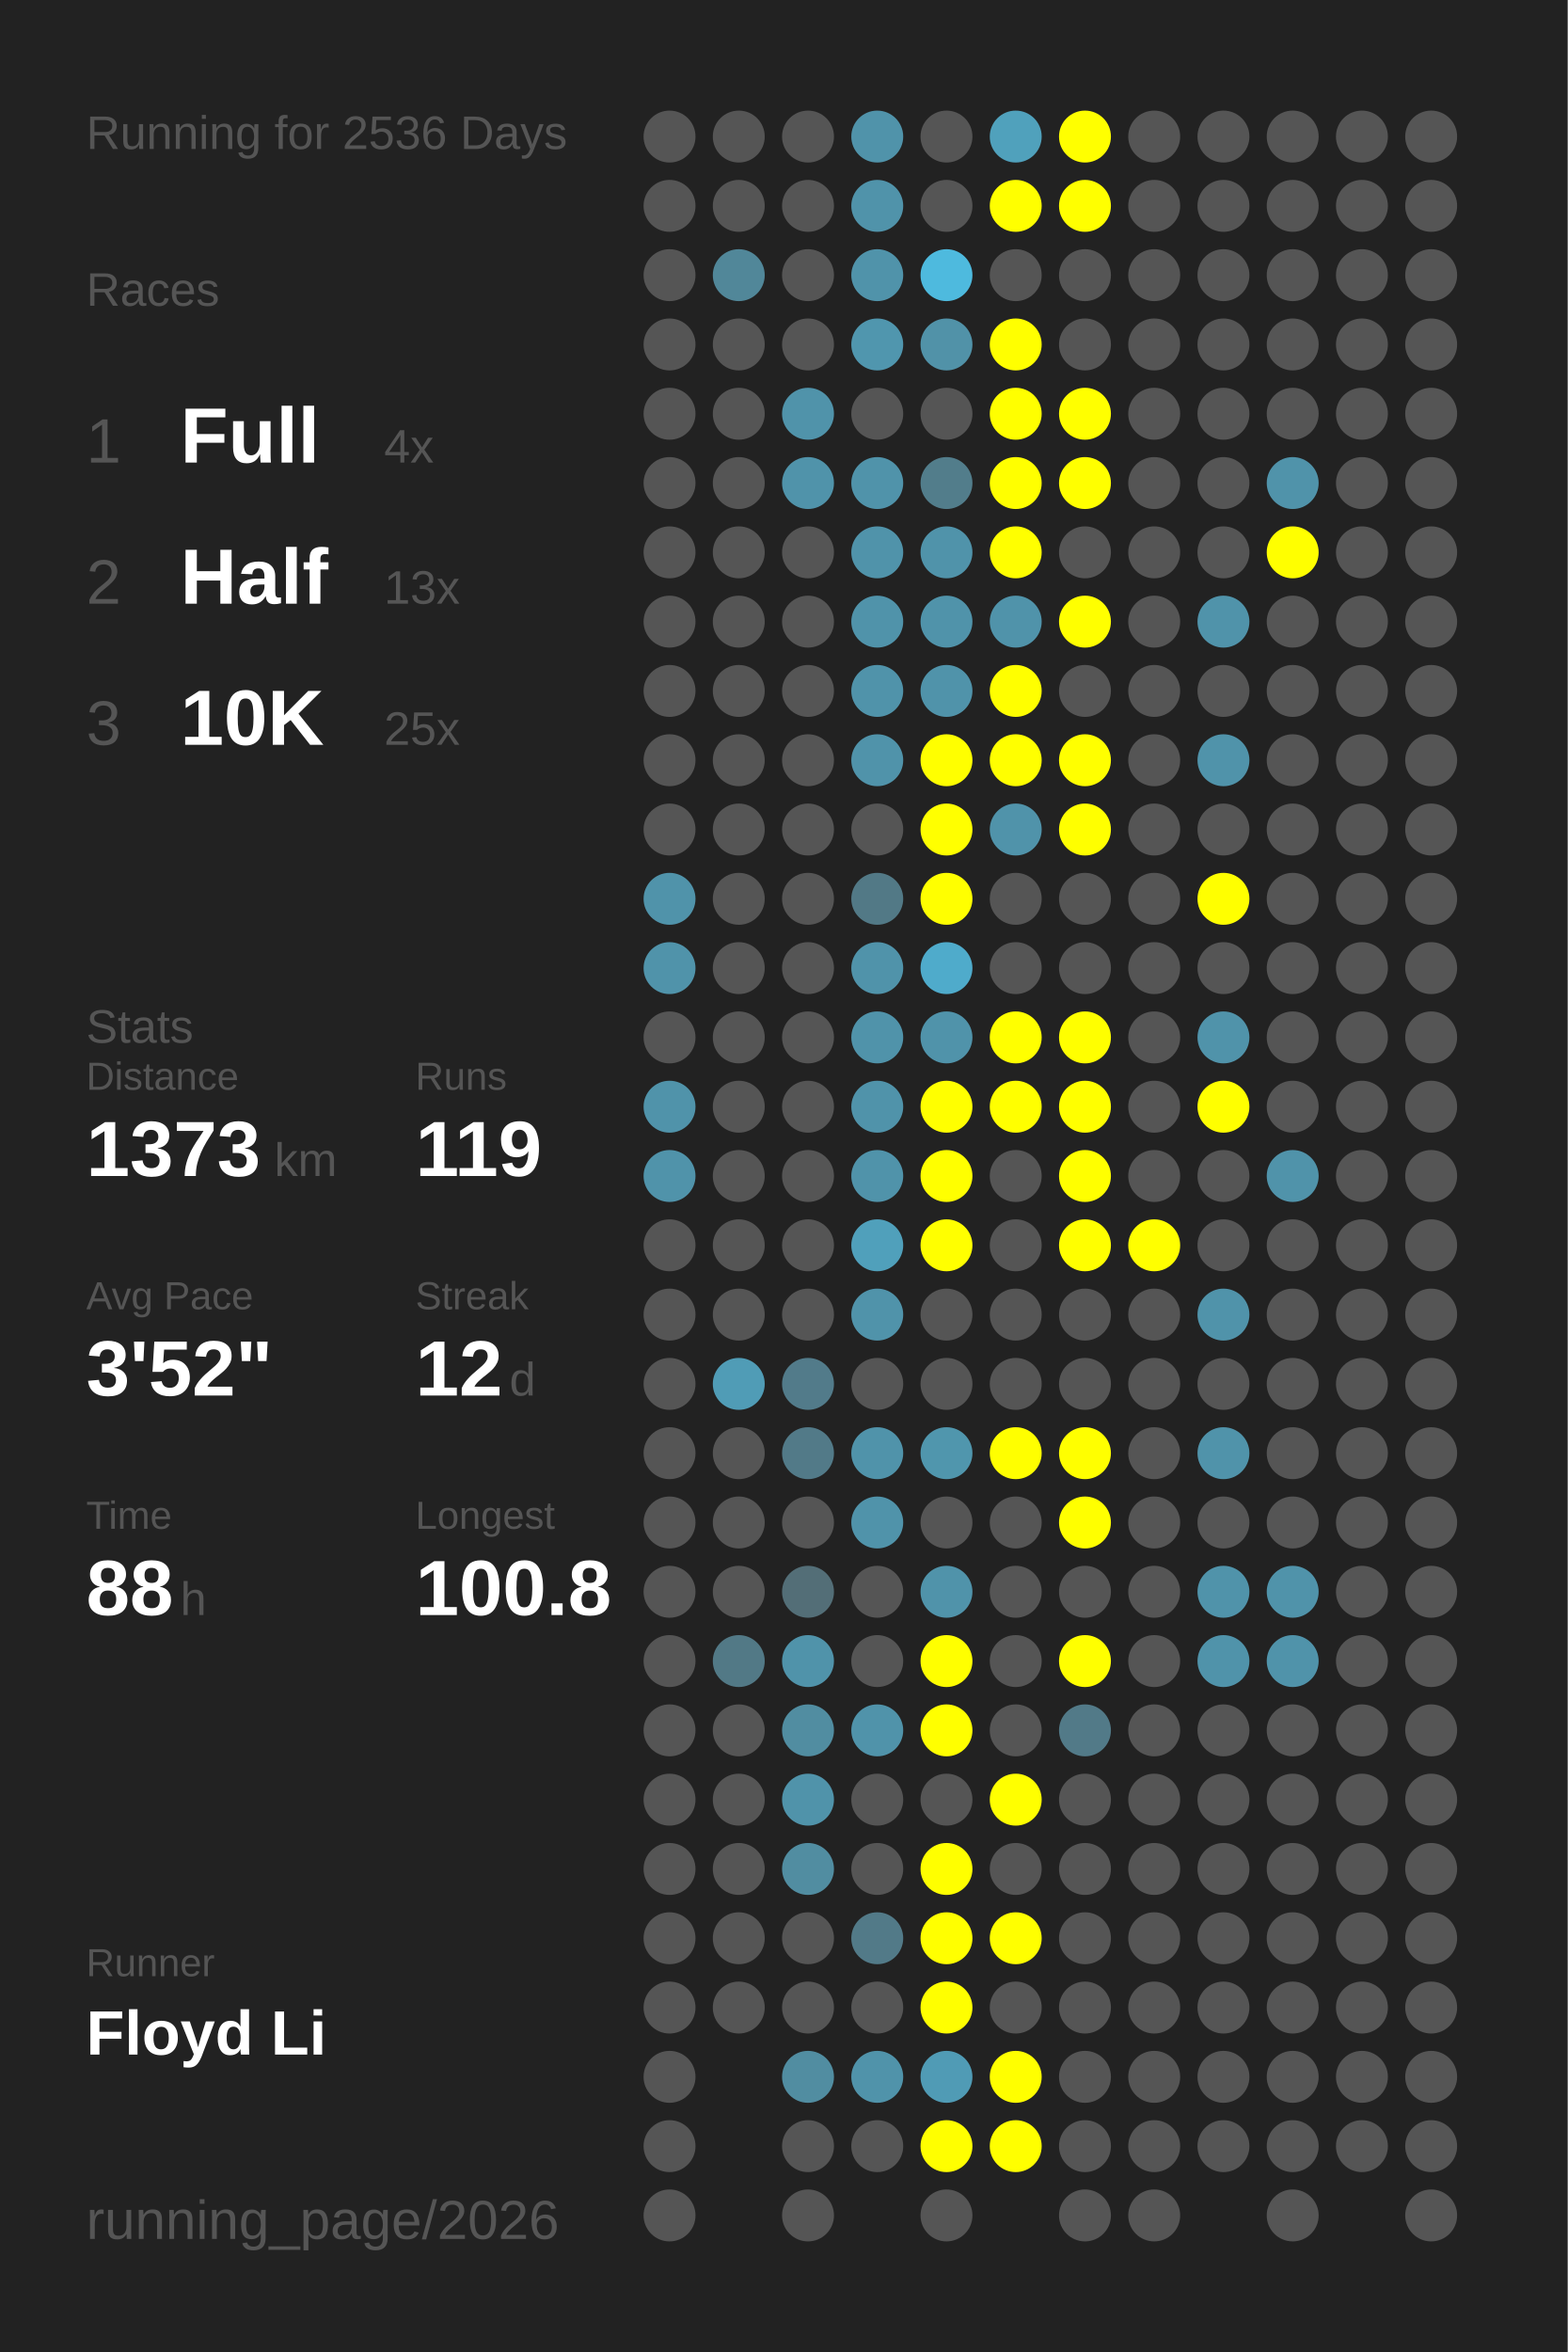
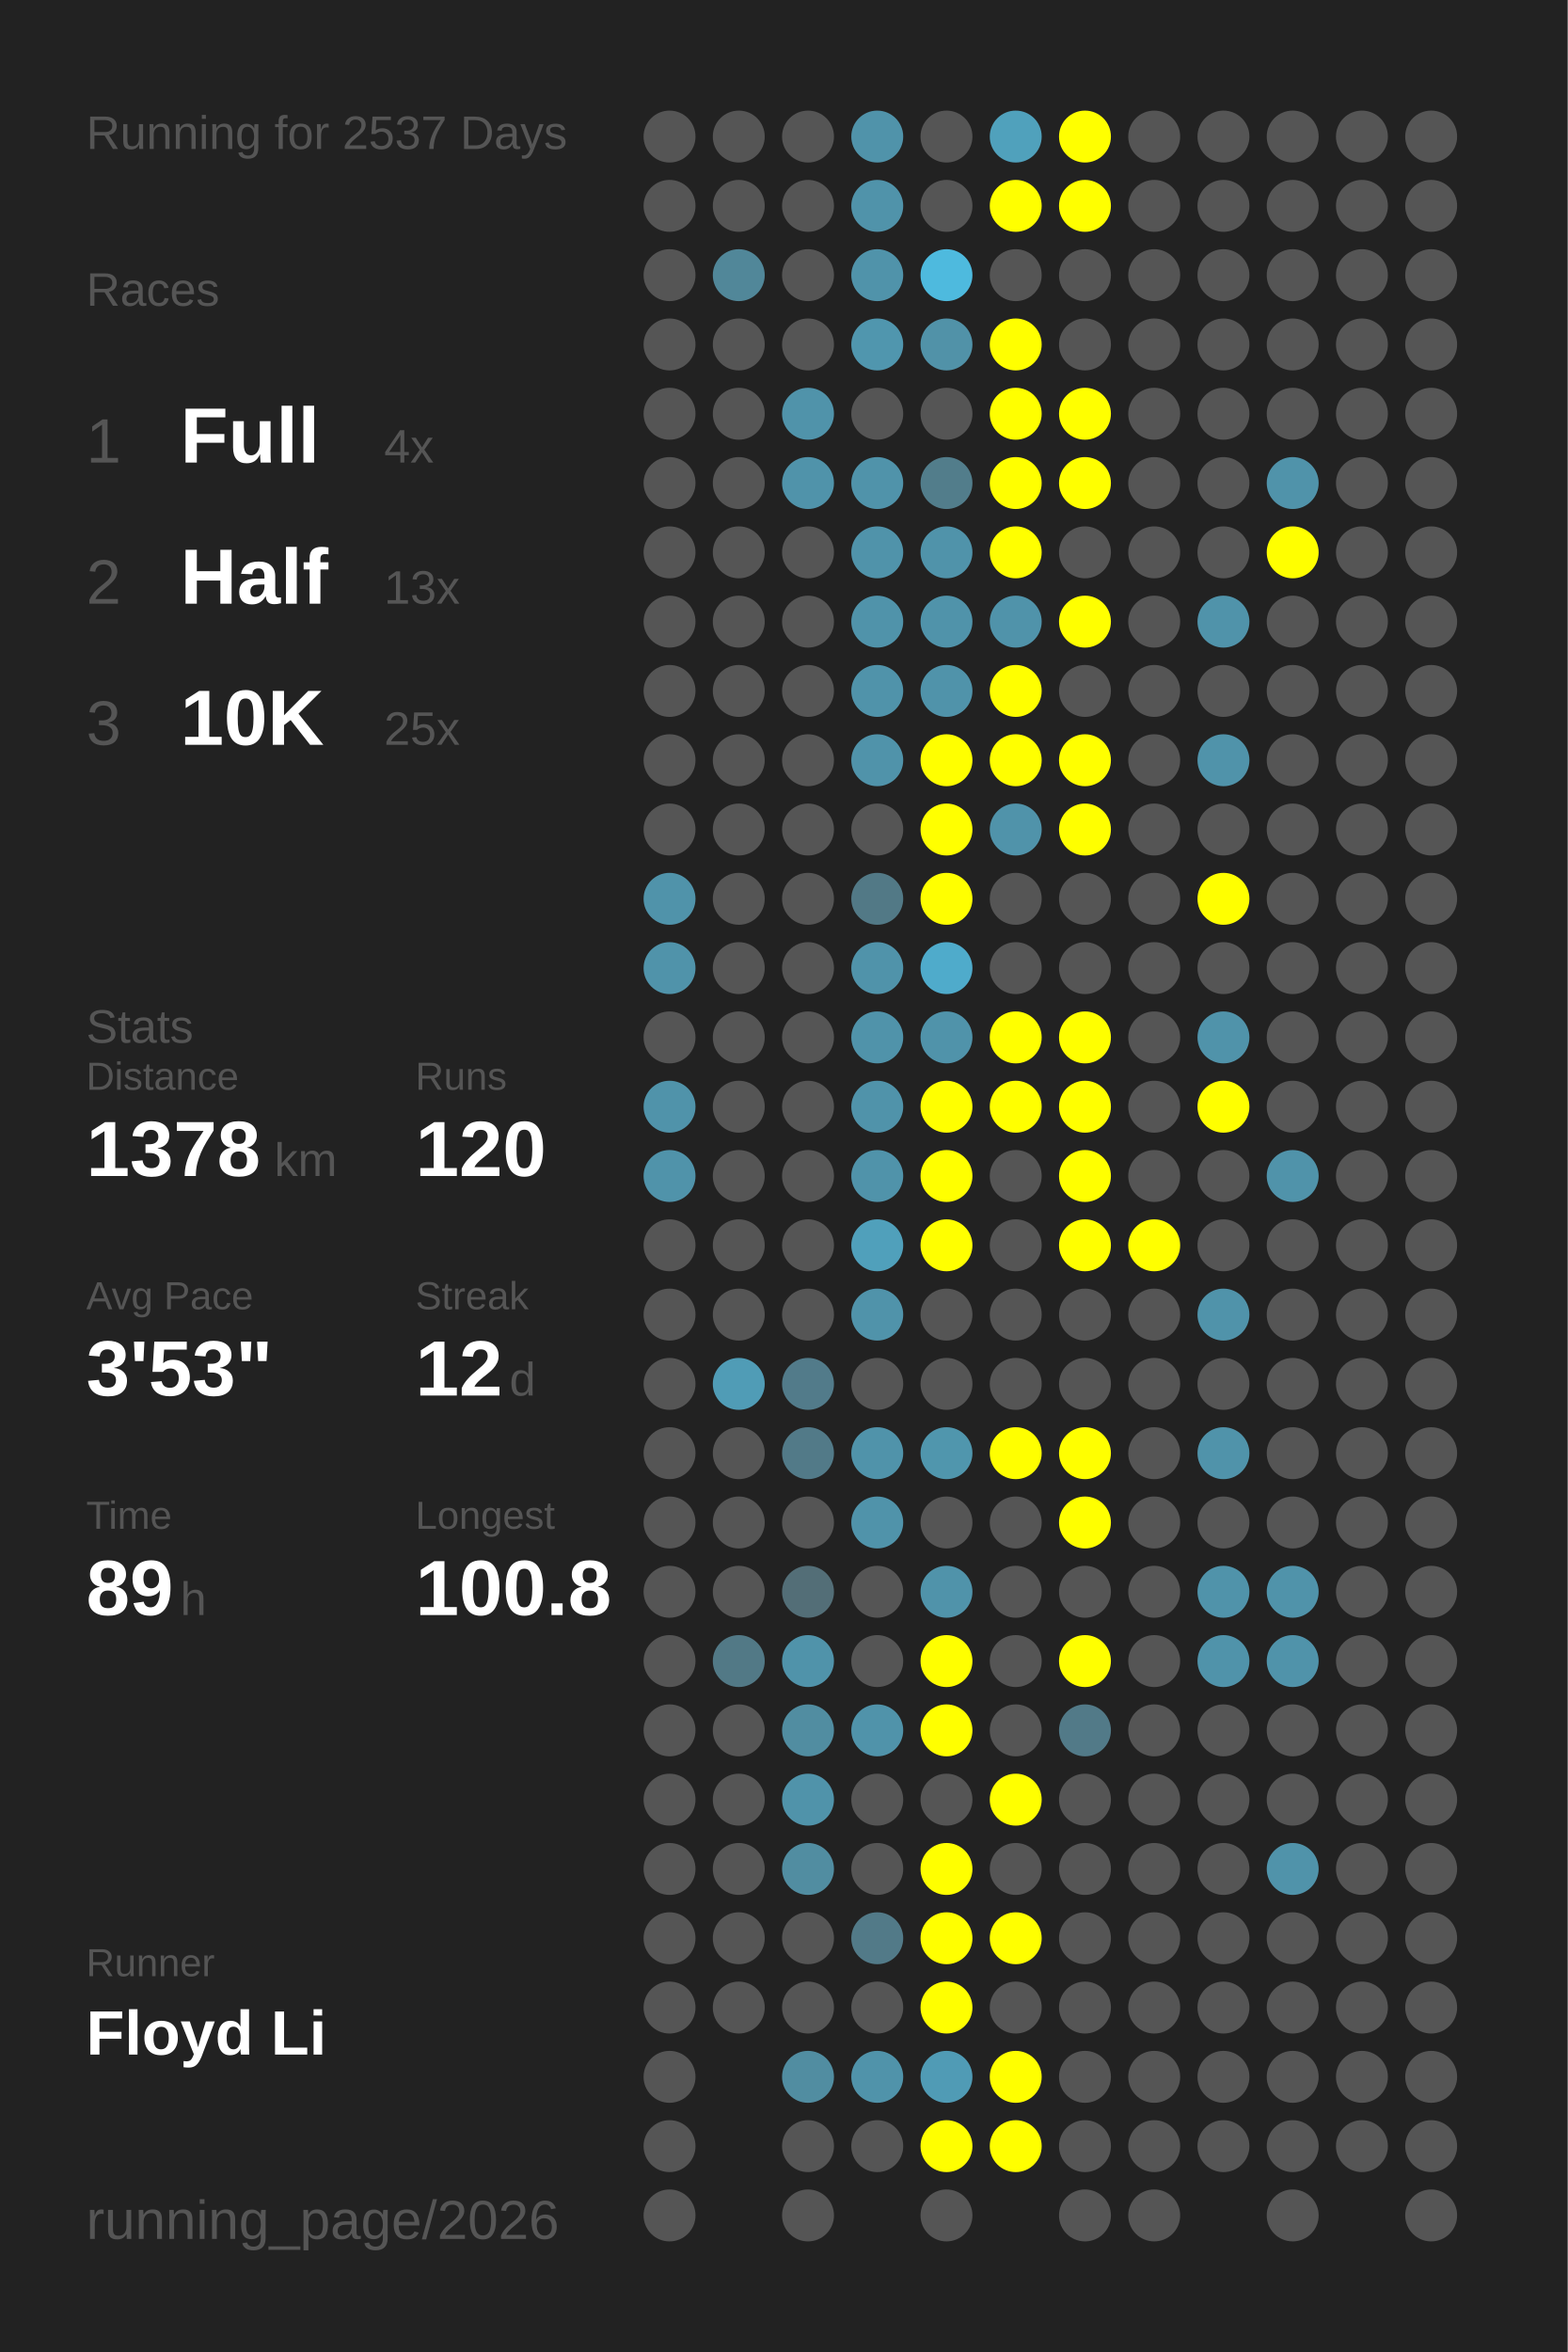
<svg xmlns="http://www.w3.org/2000/svg" baseProfile="full" height="300mm" version="1.1" viewBox="0,0,200,300" width="200mm">
  <defs />
  <rect fill="#222222" height="300" width="200" x="0" y="0" />
-   <text fill="#555555" style="font-size:6px; font-family:Arial;" x="11" y="19">Running for 2536 Days</text>
+   <text fill="#555555" style="font-size:6px; font-family:Arial;" x="11" y="19">Running for 2537 Days</text>
  <text fill="#555555" style="font-size:6px; font-family:Arial;" x="11" y="39">Races</text>
  <text fill="#555555" style="font-size:8px; font-family:Arial;" x="11" y="59">1</text>
  <text fill="#FFFFFF" style="font-size:10px; font-family:Arial; font-weight:bold;" x="23" y="59">Full</text>
  <text fill="#555555" style="font-size:6px; font-family:Arial;" x="49" y="59">4x</text>
  <text fill="#555555" style="font-size:8px; font-family:Arial;" x="11" y="77">2</text>
  <text fill="#FFFFFF" style="font-size:10px; font-family:Arial; font-weight:bold;" x="23" y="77">Half</text>
  <text fill="#555555" style="font-size:6px; font-family:Arial;" x="49" y="77">13x</text>
  <text fill="#555555" style="font-size:8px; font-family:Arial;" x="11" y="95">3</text>
  <text fill="#FFFFFF" style="font-size:10px; font-family:Arial; font-weight:bold;" x="23" y="95">10K</text>
  <text fill="#555555" style="font-size:6px; font-family:Arial;" x="49" y="95">25x</text>
  <text fill="#555555" style="font-size:6px; font-family:Arial;" x="11" y="133">Stats</text>
  <text fill="#555555" style="font-size:5px; font-family:Arial;" x="11" y="139">Distance</text>
-   <text fill="#FFFFFF" style="font-size:10px; font-family:Arial; font-weight:bold;" x="11" y="150">1373</text>
+   <text fill="#FFFFFF" style="font-size:10px; font-family:Arial; font-weight:bold;" x="11" y="150">1378</text>
  <text fill="#555555" style="font-size:6px; font-family:Arial;" x="35" y="150">km</text>
  <text fill="#555555" style="font-size:5px; font-family:Arial;" x="53" y="139">Runs</text>
-   <text fill="#FFFFFF" style="font-size:10px; font-family:Arial; font-weight:bold;" x="53" y="150">119</text>
+   <text fill="#FFFFFF" style="font-size:10px; font-family:Arial; font-weight:bold;" x="53" y="150">120</text>
  <text fill="#555555" style="font-size:5px; font-family:Arial;" x="11" y="167">Avg Pace</text>
-   <text fill="#FFFFFF" style="font-size:10px; font-family:Arial; font-weight:bold;" x="11" y="178">3'52"</text>
+   <text fill="#FFFFFF" style="font-size:10px; font-family:Arial; font-weight:bold;" x="11" y="178">3'53"</text>
  <text fill="#555555" style="font-size:5px; font-family:Arial;" x="53" y="167">Streak</text>
  <text fill="#FFFFFF" style="font-size:10px; font-family:Arial; font-weight:bold;" x="53" y="178">12</text>
  <text fill="#555555" style="font-size:6px; font-family:Arial;" x="65" y="178">d</text>
  <text fill="#555555" style="font-size:5px; font-family:Arial;" x="11" y="195">Time</text>
-   <text fill="#FFFFFF" style="font-size:10px; font-family:Arial; font-weight:bold;" x="11" y="206">88</text>
+   <text fill="#FFFFFF" style="font-size:10px; font-family:Arial; font-weight:bold;" x="11" y="206">89</text>
  <text fill="#555555" style="font-size:6px; font-family:Arial;" x="23" y="206">h</text>
  <text fill="#555555" style="font-size:5px; font-family:Arial;" x="53" y="195">Longest</text>
  <text fill="#FFFFFF" style="font-size:10px; font-family:Arial; font-weight:bold;" x="53" y="206">100.8</text>
  <text fill="#555555" style="font-size:5px; font-family:Arial;" x="11" y="252.065">Runner</text>
  <text fill="#FFFFFF" style="font-size:8px; font-family:Arial; font-weight:bold;" x="11" y="262.065">Floyd Li</text>
  <text fill="#555555" style="font-size:7px; font-family:Arial;" x="11" y="285.581">running_page/2026</text>
  <circle cx="85.417" cy="17.419" fill="#555555" r="3.312" />
  <circle cx="85.417" cy="26.258" fill="#555555" r="3.312" />
  <circle cx="85.417" cy="35.097" fill="#555555" r="3.312" />
  <circle cx="85.417" cy="43.935" fill="#555555" r="3.312" />
  <circle cx="85.417" cy="52.774" fill="#555555" r="3.312" />
  <circle cx="85.417" cy="61.613" fill="#555555" r="3.312" />
  <circle cx="85.417" cy="70.452" fill="#555555" r="3.312" />
  <circle cx="85.417" cy="79.29" fill="#555555" r="3.312" />
  <circle cx="85.417" cy="88.129" fill="#555555" r="3.312" />
  <circle cx="85.417" cy="96.968" fill="#555555" r="3.312" />
  <circle cx="85.417" cy="105.806" fill="#555555" r="3.312" />
  <circle cx="85.417" cy="114.645" fill="#5093aa" r="3.312" />
  <circle cx="85.417" cy="123.484" fill="#5093aa" r="3.312" />
  <circle cx="85.417" cy="132.323" fill="#555555" r="3.312" />
  <circle cx="85.417" cy="141.161" fill="#5093aa" r="3.312" />
  <circle cx="85.417" cy="150" fill="#5093aa" r="3.312" />
  <circle cx="85.417" cy="158.839" fill="#555555" r="3.312" />
  <circle cx="85.417" cy="167.677" fill="#555555" r="3.312" />
  <circle cx="85.417" cy="176.516" fill="#555555" r="3.312" />
  <circle cx="85.417" cy="185.355" fill="#555555" r="3.312" />
  <circle cx="85.417" cy="194.194" fill="#555555" r="3.312" />
  <circle cx="85.417" cy="203.032" fill="#555555" r="3.312" />
  <circle cx="85.417" cy="211.871" fill="#555555" r="3.312" />
  <circle cx="85.417" cy="220.71" fill="#555555" r="3.312" />
  <circle cx="85.417" cy="229.548" fill="#555555" r="3.312" />
  <circle cx="85.417" cy="238.387" fill="#555555" r="3.312" />
  <circle cx="85.417" cy="247.226" fill="#555555" r="3.312" />
  <circle cx="85.417" cy="256.065" fill="#555555" r="3.312" />
  <circle cx="85.417" cy="264.903" fill="#555555" r="3.312" />
  <circle cx="85.417" cy="273.742" fill="#555555" r="3.312" />
  <circle cx="85.417" cy="282.581" fill="#555555" r="3.312" />
  <circle cx="94.25" cy="17.419" fill="#555555" r="3.312" />
  <circle cx="94.25" cy="26.258" fill="#555555" r="3.312" />
  <circle cx="94.25" cy="35.097" fill="#518799" r="3.312" />
  <circle cx="94.25" cy="43.935" fill="#555555" r="3.312" />
  <circle cx="94.25" cy="52.774" fill="#555555" r="3.312" />
  <circle cx="94.25" cy="61.613" fill="#555555" r="3.312" />
  <circle cx="94.25" cy="70.452" fill="#555555" r="3.312" />
  <circle cx="94.25" cy="79.29" fill="#555555" r="3.312" />
  <circle cx="94.25" cy="88.129" fill="#555555" r="3.312" />
  <circle cx="94.25" cy="96.968" fill="#555555" r="3.312" />
  <circle cx="94.25" cy="105.806" fill="#555555" r="3.312" />
  <circle cx="94.25" cy="114.645" fill="#555555" r="3.312" />
  <circle cx="94.25" cy="123.484" fill="#555555" r="3.312" />
  <circle cx="94.25" cy="132.323" fill="#555555" r="3.312" />
  <circle cx="94.25" cy="141.161" fill="#555555" r="3.312" />
  <circle cx="94.25" cy="150" fill="#555555" r="3.312" />
  <circle cx="94.25" cy="158.839" fill="#555555" r="3.312" />
  <circle cx="94.25" cy="167.677" fill="#555555" r="3.312" />
  <circle cx="94.25" cy="176.516" fill="#509cb6" r="3.312" />
  <circle cx="94.25" cy="185.355" fill="#555555" r="3.312" />
  <circle cx="94.25" cy="194.194" fill="#555555" r="3.312" />
  <circle cx="94.25" cy="203.032" fill="#555555" r="3.312" />
  <circle cx="94.25" cy="211.871" fill="#527986" r="3.312" />
  <circle cx="94.25" cy="220.71" fill="#555555" r="3.312" />
  <circle cx="94.25" cy="229.548" fill="#555555" r="3.312" />
  <circle cx="94.25" cy="238.387" fill="#555555" r="3.312" />
  <circle cx="94.25" cy="247.226" fill="#555555" r="3.312" />
  <circle cx="94.25" cy="256.065" fill="#555555" r="3.312" />
  <circle cx="103.083" cy="17.419" fill="#555555" r="3.312" />
  <circle cx="103.083" cy="26.258" fill="#555555" r="3.312" />
  <circle cx="103.083" cy="35.097" fill="#555555" r="3.312" />
  <circle cx="103.083" cy="43.935" fill="#555555" r="3.312" />
  <circle cx="103.083" cy="52.774" fill="#5093aa" r="3.312" />
  <circle cx="103.083" cy="61.613" fill="#5093aa" r="3.312" />
  <circle cx="103.083" cy="70.452" fill="#555555" r="3.312" />
  <circle cx="103.083" cy="79.29" fill="#555555" r="3.312" />
  <circle cx="103.083" cy="88.129" fill="#555555" r="3.312" />
  <circle cx="103.083" cy="96.968" fill="#555555" r="3.312" />
  <circle cx="103.083" cy="105.806" fill="#555555" r="3.312" />
  <circle cx="103.083" cy="114.645" fill="#555555" r="3.312" />
  <circle cx="103.083" cy="123.484" fill="#555555" r="3.312" />
  <circle cx="103.083" cy="132.323" fill="#555555" r="3.312" />
  <circle cx="103.083" cy="141.161" fill="#555555" r="3.312" />
  <circle cx="103.083" cy="150" fill="#555555" r="3.312" />
  <circle cx="103.083" cy="158.839" fill="#555555" r="3.312" />
  <circle cx="103.083" cy="167.677" fill="#555555" r="3.312" />
  <circle cx="103.083" cy="176.516" fill="#527b8a" r="3.312" />
  <circle cx="103.083" cy="185.355" fill="#527a88" r="3.312" />
  <circle cx="103.083" cy="194.194" fill="#555555" r="3.312" />
  <circle cx="103.083" cy="203.032" fill="#536e77" r="3.312" />
  <circle cx="103.083" cy="211.871" fill="#5093aa" r="3.312" />
  <circle cx="103.083" cy="220.71" fill="#518da1" r="3.312" />
  <circle cx="103.083" cy="229.548" fill="#5093aa" r="3.312" />
  <circle cx="103.083" cy="238.387" fill="#518da1" r="3.312" />
  <circle cx="103.083" cy="247.226" fill="#555555" r="3.312" />
  <circle cx="103.083" cy="256.065" fill="#555555" r="3.312" />
  <circle cx="103.083" cy="264.903" fill="#518da1" r="3.312" />
  <circle cx="103.083" cy="273.742" fill="#555555" r="3.312" />
  <circle cx="103.083" cy="282.581" fill="#555555" r="3.312" />
  <circle cx="111.917" cy="17.419" fill="#5093aa" r="3.312" />
  <circle cx="111.917" cy="26.258" fill="#5093aa" r="3.312" />
  <circle cx="111.917" cy="35.097" fill="#5093aa" r="3.312" />
  <circle cx="111.917" cy="43.935" fill="#5096ae" r="3.312" />
  <circle cx="111.917" cy="52.774" fill="#555555" r="3.312" />
  <circle cx="111.917" cy="61.613" fill="#5093aa" r="3.312" />
  <circle cx="111.917" cy="70.452" fill="#5093aa" r="3.312" />
  <circle cx="111.917" cy="79.29" fill="#5093aa" r="3.312" />
  <circle cx="111.917" cy="88.129" fill="#5093aa" r="3.312" />
  <circle cx="111.917" cy="96.968" fill="#5093aa" r="3.312" />
  <circle cx="111.917" cy="105.806" fill="#555555" r="3.312" />
  <circle cx="111.917" cy="114.645" fill="#527986" r="3.312" />
  <circle cx="111.917" cy="123.484" fill="#5093aa" r="3.312" />
  <circle cx="111.917" cy="132.323" fill="#5093aa" r="3.312" />
  <circle cx="111.917" cy="141.161" fill="#5093aa" r="3.312" />
  <circle cx="111.917" cy="150" fill="#5093aa" r="3.312" />
  <circle cx="111.917" cy="158.839" fill="#50a0bb" r="3.312" />
  <circle cx="111.917" cy="167.677" fill="#5093aa" r="3.312" />
  <circle cx="111.917" cy="176.516" fill="#555555" r="3.312" />
  <circle cx="111.917" cy="185.355" fill="#5093aa" r="3.312" />
  <circle cx="111.917" cy="194.194" fill="#5093aa" r="3.312" />
  <circle cx="111.917" cy="203.032" fill="#555555" r="3.312" />
  <circle cx="111.917" cy="211.871" fill="#555555" r="3.312" />
  <circle cx="111.917" cy="220.71" fill="#5093aa" r="3.312" />
  <circle cx="111.917" cy="229.548" fill="#555555" r="3.312" />
  <circle cx="111.917" cy="238.387" fill="#555555" r="3.312" />
  <circle cx="111.917" cy="247.226" fill="#527a88" r="3.312" />
  <circle cx="111.917" cy="256.065" fill="#555555" r="3.312" />
  <circle cx="111.917" cy="264.903" fill="#5093aa" r="3.312" />
  <circle cx="111.917" cy="273.742" fill="#555555" r="3.312" />
  <circle cx="120.75" cy="17.419" fill="#555555" r="3.312" />
  <circle cx="120.75" cy="26.258" fill="#555555" r="3.312" />
  <circle cx="120.75" cy="35.097" fill="#4ebade" r="3.312" />
  <circle cx="120.75" cy="43.935" fill="#5192a8" r="3.312" />
  <circle cx="120.75" cy="52.774" fill="#555555" r="3.312" />
  <circle cx="120.75" cy="61.613" fill="#527d8b" r="3.312" />
  <circle cx="120.75" cy="70.452" fill="#5093aa" r="3.312" />
  <circle cx="120.75" cy="79.29" fill="#5093aa" r="3.312" />
  <circle cx="120.75" cy="88.129" fill="#5093aa" r="3.312" />
  <circle cx="120.75" cy="96.968" fill="#FFFF00" r="3.312" />
  <circle cx="120.75" cy="105.806" fill="#FFFF00" r="3.312" />
  <circle cx="120.75" cy="114.645" fill="#FFFF00" r="3.312" />
  <circle cx="120.75" cy="123.484" fill="#4fabcb" r="3.312" />
  <circle cx="120.75" cy="132.323" fill="#5093aa" r="3.312" />
  <circle cx="120.75" cy="141.161" fill="#FFFF00" r="3.312" />
  <circle cx="120.75" cy="150" fill="#FFFF00" r="3.312" />
  <circle cx="120.75" cy="158.839" fill="#FFFF00" r="3.312" />
  <circle cx="120.75" cy="167.677" fill="#555555" r="3.312" />
  <circle cx="120.75" cy="176.516" fill="#555555" r="3.312" />
  <circle cx="120.75" cy="185.355" fill="#5096ad" r="3.312" />
  <circle cx="120.75" cy="194.194" fill="#555555" r="3.312" />
  <circle cx="120.75" cy="203.032" fill="#5093aa" r="3.312" />
  <circle cx="120.75" cy="211.871" fill="#FFFF00" r="3.312" />
  <circle cx="120.75" cy="220.71" fill="#FFFF00" r="3.312" />
  <circle cx="120.75" cy="229.548" fill="#555555" r="3.312" />
  <circle cx="120.75" cy="238.387" fill="#FFFF00" r="3.312" />
  <circle cx="120.75" cy="247.226" fill="#FFFF00" r="3.312" />
  <circle cx="120.75" cy="256.065" fill="#FFFF00" r="3.312" />
  <circle cx="120.75" cy="264.903" fill="#509bb5" r="3.312" />
  <circle cx="120.75" cy="273.742" fill="#FFFF00" r="3.312" />
  <circle cx="120.75" cy="282.581" fill="#555555" r="3.312" />
  <circle cx="129.583" cy="17.419" fill="#50a1bc" r="3.312" />
  <circle cx="129.583" cy="26.258" fill="#FFFF00" r="3.312" />
  <circle cx="129.583" cy="35.097" fill="#555555" r="3.312" />
  <circle cx="129.583" cy="43.935" fill="#FFFF00" r="3.312" />
  <circle cx="129.583" cy="52.774" fill="#FFFF00" r="3.312" />
  <circle cx="129.583" cy="61.613" fill="#FFFF00" r="3.312" />
  <circle cx="129.583" cy="70.452" fill="#FFFF00" r="3.312" />
  <circle cx="129.583" cy="79.29" fill="#5093aa" r="3.312" />
  <circle cx="129.583" cy="88.129" fill="#FFFF00" r="3.312" />
  <circle cx="129.583" cy="96.968" fill="#FFFF00" r="3.312" />
  <circle cx="129.583" cy="105.806" fill="#5093aa" r="3.312" />
  <circle cx="129.583" cy="114.645" fill="#555555" r="3.312" />
  <circle cx="129.583" cy="123.484" fill="#555555" r="3.312" />
  <circle cx="129.583" cy="132.323" fill="#FFFF00" r="3.312" />
  <circle cx="129.583" cy="141.161" fill="#FFFF00" r="3.312" />
  <circle cx="129.583" cy="150" fill="#555555" r="3.312" />
  <circle cx="129.583" cy="158.839" fill="#555555" r="3.312" />
  <circle cx="129.583" cy="167.677" fill="#555555" r="3.312" />
  <circle cx="129.583" cy="176.516" fill="#555555" r="3.312" />
  <circle cx="129.583" cy="185.355" fill="#FFFF00" r="3.312" />
  <circle cx="129.583" cy="194.194" fill="#555555" r="3.312" />
  <circle cx="129.583" cy="203.032" fill="#555555" r="3.312" />
  <circle cx="129.583" cy="211.871" fill="#555555" r="3.312" />
  <circle cx="129.583" cy="220.71" fill="#555555" r="3.312" />
  <circle cx="129.583" cy="229.548" fill="#FFFF00" r="3.312" />
  <circle cx="129.583" cy="238.387" fill="#555555" r="3.312" />
  <circle cx="129.583" cy="247.226" fill="#FFFF00" r="3.312" />
  <circle cx="129.583" cy="256.065" fill="#555555" r="3.312" />
  <circle cx="129.583" cy="264.903" fill="#FFFF00" r="3.312" />
  <circle cx="129.583" cy="273.742" fill="#FFFF00" r="3.312" />
  <circle cx="138.417" cy="17.419" fill="#FFFF00" r="3.312" />
  <circle cx="138.417" cy="26.258" fill="#FFFF00" r="3.312" />
  <circle cx="138.417" cy="35.097" fill="#555555" r="3.312" />
  <circle cx="138.417" cy="43.935" fill="#555555" r="3.312" />
  <circle cx="138.417" cy="52.774" fill="#FFFF00" r="3.312" />
  <circle cx="138.417" cy="61.613" fill="#FFFF00" r="3.312" />
  <circle cx="138.417" cy="70.452" fill="#555555" r="3.312" />
  <circle cx="138.417" cy="79.29" fill="#FFFF00" r="3.312" />
  <circle cx="138.417" cy="88.129" fill="#555555" r="3.312" />
  <circle cx="138.417" cy="96.968" fill="#FFFF00" r="3.312" />
  <circle cx="138.417" cy="105.806" fill="#FFFF00" r="3.312" />
  <circle cx="138.417" cy="114.645" fill="#555555" r="3.312" />
  <circle cx="138.417" cy="123.484" fill="#555555" r="3.312" />
  <circle cx="138.417" cy="132.323" fill="#FFFF00" r="3.312" />
  <circle cx="138.417" cy="141.161" fill="#FFFF00" r="3.312" />
  <circle cx="138.417" cy="150" fill="#FFFF00" r="3.312" />
  <circle cx="138.417" cy="158.839" fill="#FFFF00" r="3.312" />
  <circle cx="138.417" cy="167.677" fill="#555555" r="3.312" />
  <circle cx="138.417" cy="176.516" fill="#555555" r="3.312" />
  <circle cx="138.417" cy="185.355" fill="#FFFF00" r="3.312" />
  <circle cx="138.417" cy="194.194" fill="#FFFF00" r="3.312" />
  <circle cx="138.417" cy="203.032" fill="#555555" r="3.312" />
  <circle cx="138.417" cy="211.871" fill="#FFFF00" r="3.312" />
  <circle cx="138.417" cy="220.71" fill="#527a88" r="3.312" />
  <circle cx="138.417" cy="229.548" fill="#555555" r="3.312" />
  <circle cx="138.417" cy="238.387" fill="#555555" r="3.312" />
  <circle cx="138.417" cy="247.226" fill="#555555" r="3.312" />
  <circle cx="138.417" cy="256.065" fill="#555555" r="3.312" />
  <circle cx="138.417" cy="264.903" fill="#555555" r="3.312" />
  <circle cx="138.417" cy="273.742" fill="#555555" r="3.312" />
  <circle cx="138.417" cy="282.581" fill="#555555" r="3.312" />
  <circle cx="147.25" cy="17.419" fill="#555555" r="3.312" />
  <circle cx="147.25" cy="26.258" fill="#555555" r="3.312" />
  <circle cx="147.25" cy="35.097" fill="#555555" r="3.312" />
  <circle cx="147.25" cy="43.935" fill="#555555" r="3.312" />
  <circle cx="147.25" cy="52.774" fill="#555555" r="3.312" />
  <circle cx="147.25" cy="61.613" fill="#555555" r="3.312" />
  <circle cx="147.25" cy="70.452" fill="#555555" r="3.312" />
  <circle cx="147.25" cy="79.29" fill="#555555" r="3.312" />
  <circle cx="147.25" cy="88.129" fill="#555555" r="3.312" />
  <circle cx="147.25" cy="96.968" fill="#555555" r="3.312" />
  <circle cx="147.25" cy="105.806" fill="#555555" r="3.312" />
  <circle cx="147.25" cy="114.645" fill="#555555" r="3.312" />
  <circle cx="147.25" cy="123.484" fill="#555555" r="3.312" />
  <circle cx="147.25" cy="132.323" fill="#555555" r="3.312" />
  <circle cx="147.25" cy="141.161" fill="#555555" r="3.312" />
  <circle cx="147.25" cy="150" fill="#555555" r="3.312" />
  <circle cx="147.25" cy="158.839" fill="#FFFF00" r="3.312" />
  <circle cx="147.25" cy="167.677" fill="#555555" r="3.312" />
  <circle cx="147.25" cy="176.516" fill="#555555" r="3.312" />
  <circle cx="147.25" cy="185.355" fill="#555555" r="3.312" />
  <circle cx="147.25" cy="194.194" fill="#555555" r="3.312" />
  <circle cx="147.25" cy="203.032" fill="#555555" r="3.312" />
  <circle cx="147.25" cy="211.871" fill="#555555" r="3.312" />
  <circle cx="147.25" cy="220.71" fill="#555555" r="3.312" />
  <circle cx="147.25" cy="229.548" fill="#555555" r="3.312" />
  <circle cx="147.25" cy="238.387" fill="#555555" r="3.312" />
  <circle cx="147.25" cy="247.226" fill="#555555" r="3.312" />
  <circle cx="147.25" cy="256.065" fill="#555555" r="3.312" />
  <circle cx="147.25" cy="264.903" fill="#555555" r="3.312" />
  <circle cx="147.25" cy="273.742" fill="#555555" r="3.312" />
  <circle cx="147.25" cy="282.581" fill="#555555" r="3.312" />
  <circle cx="156.083" cy="17.419" fill="#555555" r="3.312" />
  <circle cx="156.083" cy="26.258" fill="#555555" r="3.312" />
  <circle cx="156.083" cy="35.097" fill="#555555" r="3.312" />
  <circle cx="156.083" cy="43.935" fill="#555555" r="3.312" />
  <circle cx="156.083" cy="52.774" fill="#555555" r="3.312" />
  <circle cx="156.083" cy="61.613" fill="#555555" r="3.312" />
  <circle cx="156.083" cy="70.452" fill="#555555" r="3.312" />
  <circle cx="156.083" cy="79.29" fill="#5093aa" r="3.312" />
  <circle cx="156.083" cy="88.129" fill="#555555" r="3.312" />
  <circle cx="156.083" cy="96.968" fill="#5093aa" r="3.312" />
  <circle cx="156.083" cy="105.806" fill="#555555" r="3.312" />
  <circle cx="156.083" cy="114.645" fill="#FFFF00" r="3.312" />
  <circle cx="156.083" cy="123.484" fill="#555555" r="3.312" />
  <circle cx="156.083" cy="132.323" fill="#5093aa" r="3.312" />
  <circle cx="156.083" cy="141.161" fill="#FFFF00" r="3.312" />
  <circle cx="156.083" cy="150" fill="#555555" r="3.312" />
  <circle cx="156.083" cy="158.839" fill="#555555" r="3.312" />
  <circle cx="156.083" cy="167.677" fill="#5093aa" r="3.312" />
  <circle cx="156.083" cy="176.516" fill="#555555" r="3.312" />
  <circle cx="156.083" cy="185.355" fill="#5093aa" r="3.312" />
  <circle cx="156.083" cy="194.194" fill="#555555" r="3.312" />
  <circle cx="156.083" cy="203.032" fill="#5093aa" r="3.312" />
  <circle cx="156.083" cy="211.871" fill="#5093aa" r="3.312" />
  <circle cx="156.083" cy="220.71" fill="#555555" r="3.312" />
  <circle cx="156.083" cy="229.548" fill="#555555" r="3.312" />
  <circle cx="156.083" cy="238.387" fill="#555555" r="3.312" />
  <circle cx="156.083" cy="247.226" fill="#555555" r="3.312" />
  <circle cx="156.083" cy="256.065" fill="#555555" r="3.312" />
  <circle cx="156.083" cy="264.903" fill="#555555" r="3.312" />
  <circle cx="156.083" cy="273.742" fill="#555555" r="3.312" />
  <circle cx="164.917" cy="17.419" fill="#555555" r="3.312" />
  <circle cx="164.917" cy="26.258" fill="#555555" r="3.312" />
  <circle cx="164.917" cy="35.097" fill="#555555" r="3.312" />
  <circle cx="164.917" cy="43.935" fill="#555555" r="3.312" />
  <circle cx="164.917" cy="52.774" fill="#555555" r="3.312" />
  <circle cx="164.917" cy="61.613" fill="#5093aa" r="3.312" />
  <circle cx="164.917" cy="70.452" fill="#FFFF00" r="3.312" />
  <circle cx="164.917" cy="79.29" fill="#555555" r="3.312" />
  <circle cx="164.917" cy="88.129" fill="#555555" r="3.312" />
  <circle cx="164.917" cy="96.968" fill="#555555" r="3.312" />
  <circle cx="164.917" cy="105.806" fill="#555555" r="3.312" />
  <circle cx="164.917" cy="114.645" fill="#555555" r="3.312" />
  <circle cx="164.917" cy="123.484" fill="#555555" r="3.312" />
  <circle cx="164.917" cy="132.323" fill="#555555" r="3.312" />
  <circle cx="164.917" cy="141.161" fill="#555555" r="3.312" />
  <circle cx="164.917" cy="150" fill="#5093aa" r="3.312" />
  <circle cx="164.917" cy="158.839" fill="#555555" r="3.312" />
  <circle cx="164.917" cy="167.677" fill="#555555" r="3.312" />
  <circle cx="164.917" cy="176.516" fill="#555555" r="3.312" />
  <circle cx="164.917" cy="185.355" fill="#555555" r="3.312" />
  <circle cx="164.917" cy="194.194" fill="#555555" r="3.312" />
  <circle cx="164.917" cy="203.032" fill="#5093aa" r="3.312" />
  <circle cx="164.917" cy="211.871" fill="#5093aa" r="3.312" />
  <circle cx="164.917" cy="220.71" fill="#555555" r="3.312" />
  <circle cx="164.917" cy="229.548" fill="#555555" r="3.312" />
-   <circle cx="164.917" cy="238.387" fill="#555555" r="3.312" />
+   <circle cx="164.917" cy="238.387" fill="#5093aa" r="3.312" />
  <circle cx="164.917" cy="247.226" fill="#555555" r="3.312" />
  <circle cx="164.917" cy="256.065" fill="#555555" r="3.312" />
  <circle cx="164.917" cy="264.903" fill="#555555" r="3.312" />
  <circle cx="164.917" cy="273.742" fill="#555555" r="3.312" />
  <circle cx="164.917" cy="282.581" fill="#555555" r="3.312" />
  <circle cx="173.75" cy="17.419" fill="#555555" r="3.312" />
  <circle cx="173.75" cy="26.258" fill="#555555" r="3.312" />
  <circle cx="173.75" cy="35.097" fill="#555555" r="3.312" />
  <circle cx="173.75" cy="43.935" fill="#555555" r="3.312" />
  <circle cx="173.75" cy="52.774" fill="#555555" r="3.312" />
  <circle cx="173.75" cy="61.613" fill="#555555" r="3.312" />
  <circle cx="173.75" cy="70.452" fill="#555555" r="3.312" />
  <circle cx="173.75" cy="79.29" fill="#555555" r="3.312" />
  <circle cx="173.75" cy="88.129" fill="#555555" r="3.312" />
  <circle cx="173.75" cy="96.968" fill="#555555" r="3.312" />
  <circle cx="173.75" cy="105.806" fill="#555555" r="3.312" />
  <circle cx="173.75" cy="114.645" fill="#555555" r="3.312" />
  <circle cx="173.75" cy="123.484" fill="#555555" r="3.312" />
  <circle cx="173.75" cy="132.323" fill="#555555" r="3.312" />
  <circle cx="173.75" cy="141.161" fill="#555555" r="3.312" />
  <circle cx="173.75" cy="150" fill="#555555" r="3.312" />
  <circle cx="173.75" cy="158.839" fill="#555555" r="3.312" />
  <circle cx="173.75" cy="167.677" fill="#555555" r="3.312" />
  <circle cx="173.75" cy="176.516" fill="#555555" r="3.312" />
  <circle cx="173.75" cy="185.355" fill="#555555" r="3.312" />
  <circle cx="173.75" cy="194.194" fill="#555555" r="3.312" />
  <circle cx="173.75" cy="203.032" fill="#555555" r="3.312" />
  <circle cx="173.75" cy="211.871" fill="#555555" r="3.312" />
  <circle cx="173.75" cy="220.71" fill="#555555" r="3.312" />
  <circle cx="173.75" cy="229.548" fill="#555555" r="3.312" />
  <circle cx="173.75" cy="238.387" fill="#555555" r="3.312" />
  <circle cx="173.75" cy="247.226" fill="#555555" r="3.312" />
  <circle cx="173.75" cy="256.065" fill="#555555" r="3.312" />
  <circle cx="173.75" cy="264.903" fill="#555555" r="3.312" />
  <circle cx="173.75" cy="273.742" fill="#555555" r="3.312" />
  <circle cx="182.583" cy="17.419" fill="#555555" r="3.312" />
  <circle cx="182.583" cy="26.258" fill="#555555" r="3.312" />
  <circle cx="182.583" cy="35.097" fill="#555555" r="3.312" />
  <circle cx="182.583" cy="43.935" fill="#555555" r="3.312" />
  <circle cx="182.583" cy="52.774" fill="#555555" r="3.312" />
  <circle cx="182.583" cy="61.613" fill="#555555" r="3.312" />
  <circle cx="182.583" cy="70.452" fill="#555555" r="3.312" />
  <circle cx="182.583" cy="79.29" fill="#555555" r="3.312" />
  <circle cx="182.583" cy="88.129" fill="#555555" r="3.312" />
  <circle cx="182.583" cy="96.968" fill="#555555" r="3.312" />
  <circle cx="182.583" cy="105.806" fill="#555555" r="3.312" />
  <circle cx="182.583" cy="114.645" fill="#555555" r="3.312" />
  <circle cx="182.583" cy="123.484" fill="#555555" r="3.312" />
  <circle cx="182.583" cy="132.323" fill="#555555" r="3.312" />
  <circle cx="182.583" cy="141.161" fill="#555555" r="3.312" />
  <circle cx="182.583" cy="150" fill="#555555" r="3.312" />
  <circle cx="182.583" cy="158.839" fill="#555555" r="3.312" />
  <circle cx="182.583" cy="167.677" fill="#555555" r="3.312" />
  <circle cx="182.583" cy="176.516" fill="#555555" r="3.312" />
  <circle cx="182.583" cy="185.355" fill="#555555" r="3.312" />
  <circle cx="182.583" cy="194.194" fill="#555555" r="3.312" />
  <circle cx="182.583" cy="203.032" fill="#555555" r="3.312" />
  <circle cx="182.583" cy="211.871" fill="#555555" r="3.312" />
  <circle cx="182.583" cy="220.71" fill="#555555" r="3.312" />
  <circle cx="182.583" cy="229.548" fill="#555555" r="3.312" />
  <circle cx="182.583" cy="238.387" fill="#555555" r="3.312" />
  <circle cx="182.583" cy="247.226" fill="#555555" r="3.312" />
  <circle cx="182.583" cy="256.065" fill="#555555" r="3.312" />
  <circle cx="182.583" cy="264.903" fill="#555555" r="3.312" />
  <circle cx="182.583" cy="273.742" fill="#555555" r="3.312" />
  <circle cx="182.583" cy="282.581" fill="#555555" r="3.312" />
</svg>
